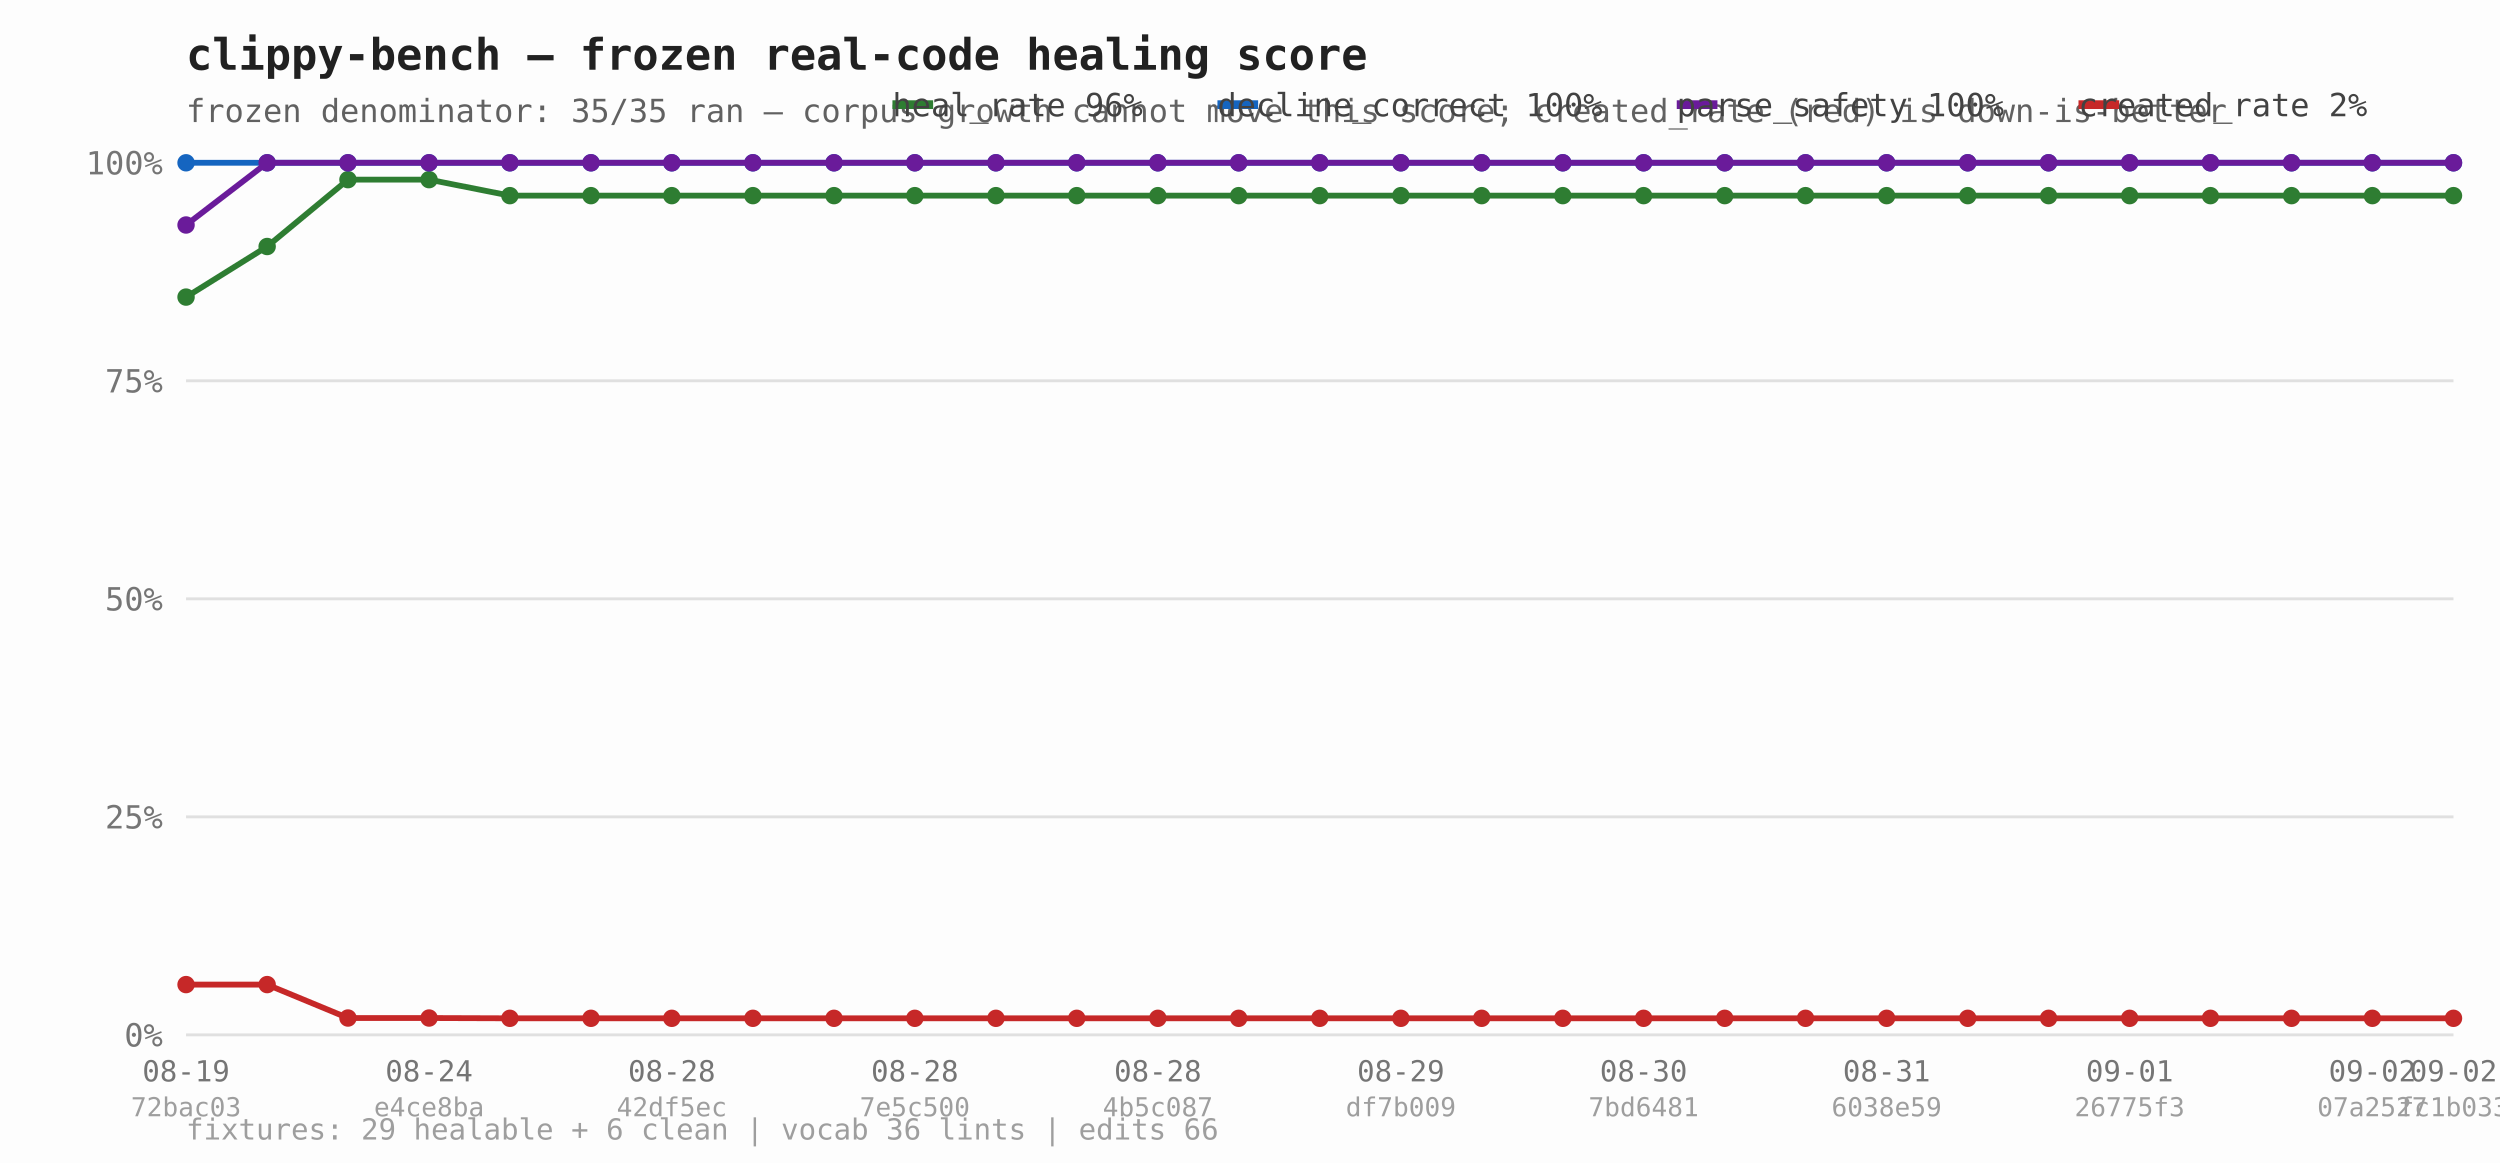
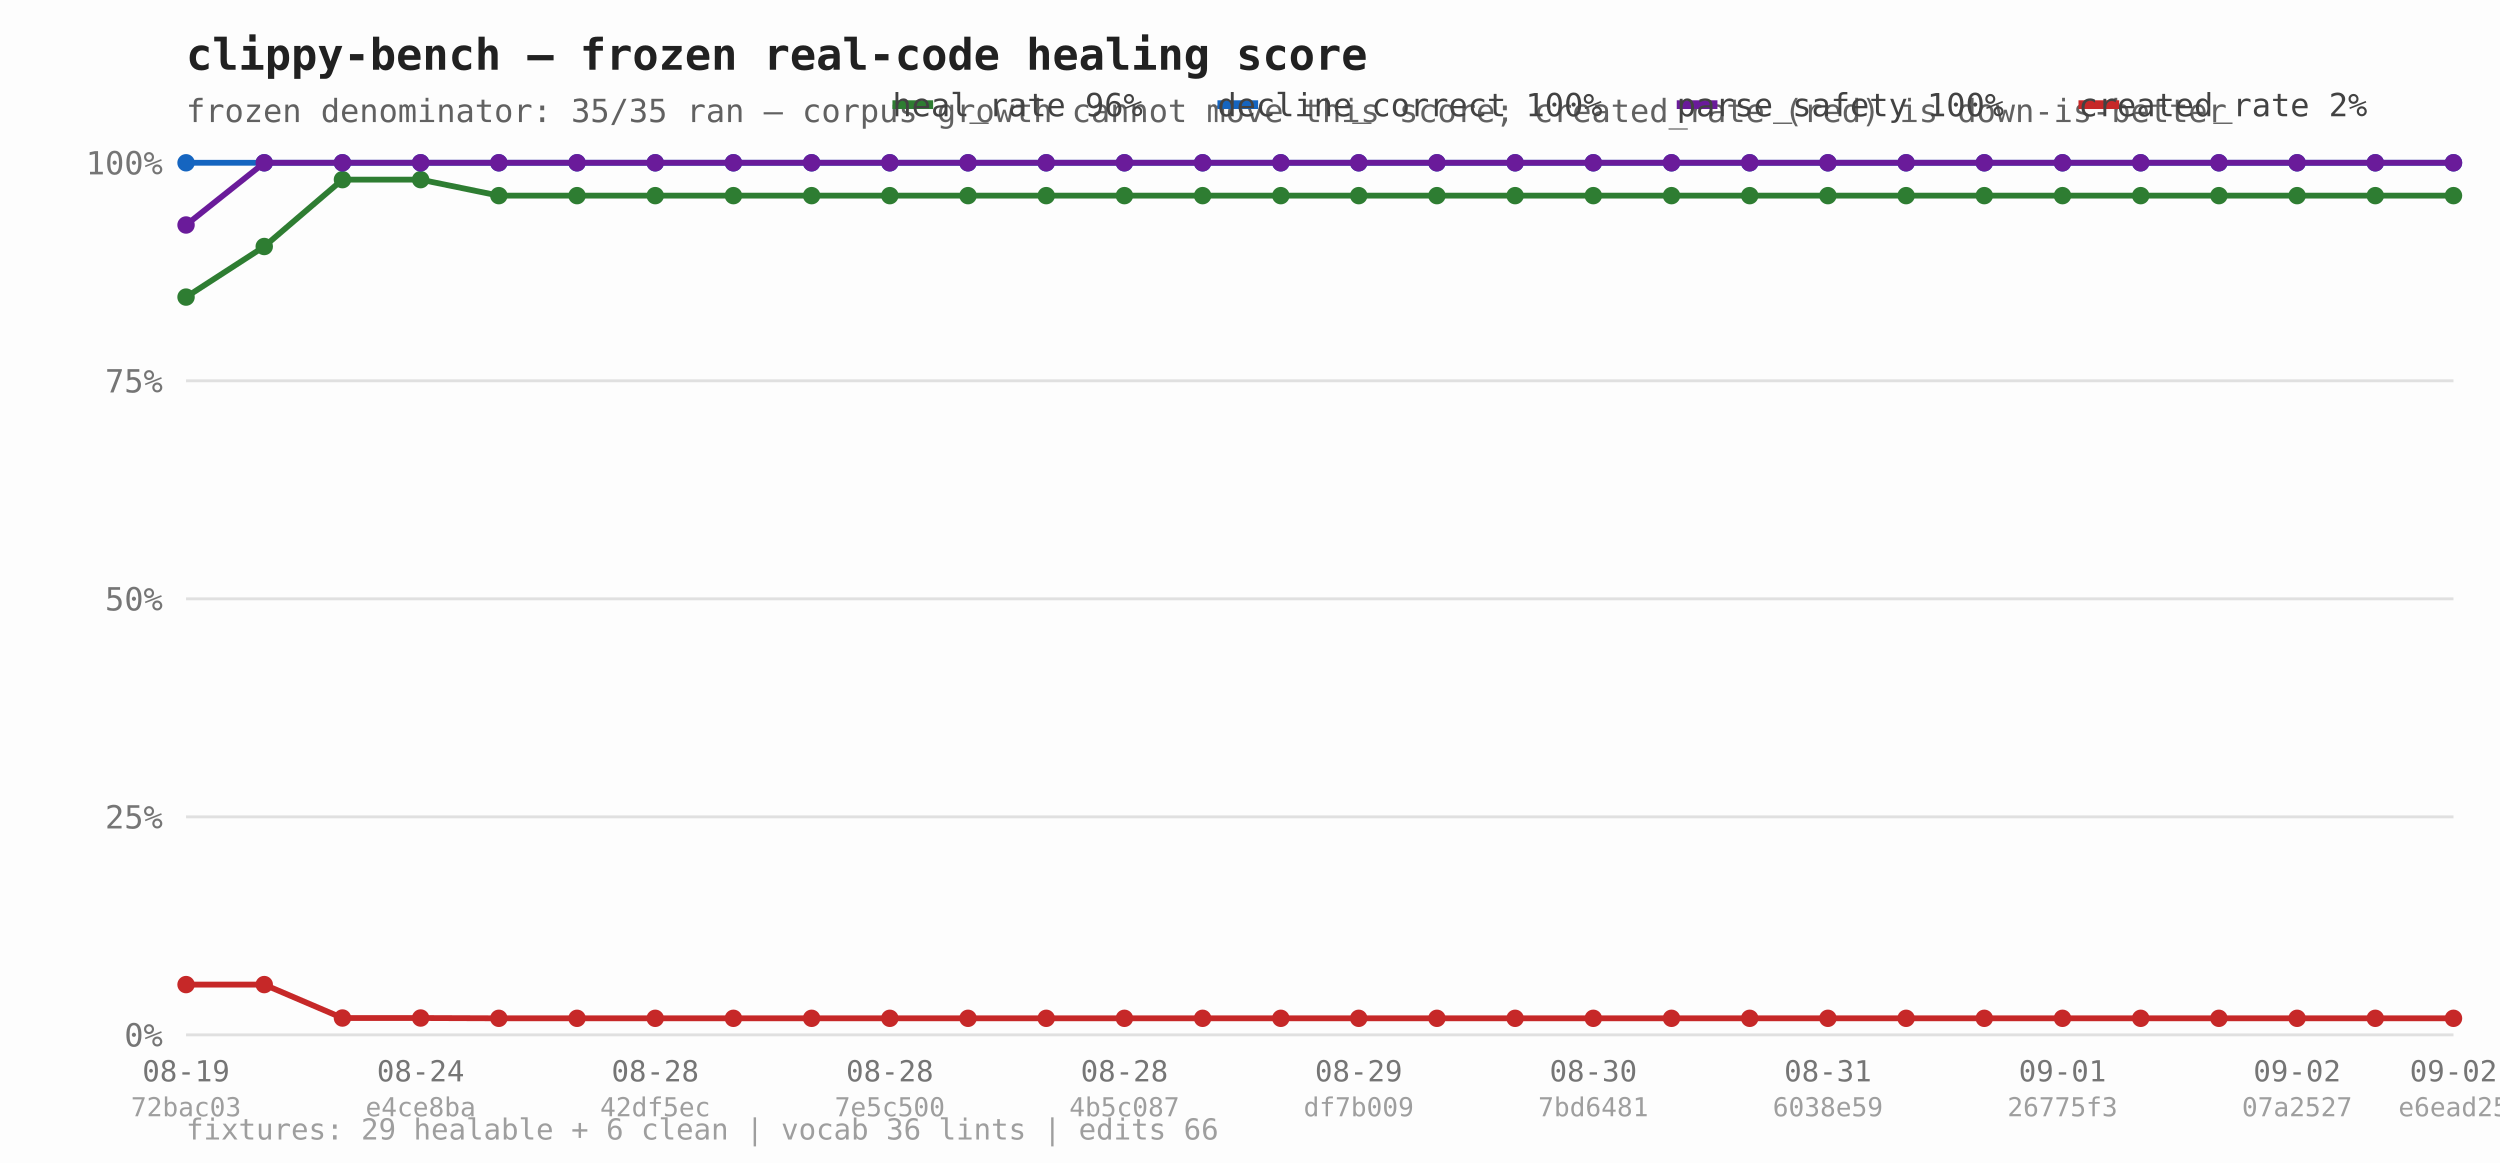
<svg xmlns="http://www.w3.org/2000/svg" width="860" height="400" viewBox="0 0 860 400" font-family="ui-monospace,Menlo,monospace">
  <rect width="100%" height="100%" fill="#fdfdfd" />
  <text x="64" y="24" font-size="15" font-weight="bold" fill="#212121">clippy-bench — frozen real-code healing score</text>
  <text x="64" y="42" font-size="11" fill="#616161">frozen denominator: 35/35 ran — corpus growth cannot move this score; created_rate (red) is down-is-better</text>
  <line x1="64" y1="356.0" x2="844" y2="356.0" stroke="#e0e0e0" stroke-width="1" />
  <text x="56" y="360.0" font-size="11" fill="#757575" text-anchor="end">0%</text>
  <line x1="64" y1="281.0" x2="844" y2="281.0" stroke="#e0e0e0" stroke-width="1" />
  <text x="56" y="285.0" font-size="11" fill="#757575" text-anchor="end">25%</text>
  <line x1="64" y1="206.0" x2="844" y2="206.0" stroke="#e0e0e0" stroke-width="1" />
  <text x="56" y="210.0" font-size="11" fill="#757575" text-anchor="end">50%</text>
  <line x1="64" y1="131.0" x2="844" y2="131.0" stroke="#e0e0e0" stroke-width="1" />
  <text x="56" y="135.0" font-size="11" fill="#757575" text-anchor="end">75%</text>
  <line x1="64" y1="56.0" x2="844" y2="56.0" stroke="#e0e0e0" stroke-width="1" />
  <text x="56" y="60.0" font-size="11" fill="#757575" text-anchor="end">100%</text>
  <line x1="715.0" y1="36" x2="729.0" y2="36" stroke="#c62828" stroke-width="3" />
  <text x="715.0" y="40" font-size="11" fill="#424242">created_rate 2%</text>
  <line x1="576.8" y1="36" x2="590.8" y2="36" stroke="#6a1b9a" stroke-width="3" />
  <text x="576.8" y="40" font-size="11" fill="#424242">parse_safety 100%</text>
  <line x1="418.8" y1="36" x2="432.8" y2="36" stroke="#1565c0" stroke-width="3" />
  <text x="418.8" y="40" font-size="11" fill="#424242">decline_correct 100%</text>
  <line x1="307.0" y1="36" x2="321.0" y2="36" stroke="#2e7d32" stroke-width="3" />
  <text x="307.0" y="40" font-size="11" fill="#424242">heal_rate 96%</text>
-   <path d="M 64.0 102.2 L 91.9 84.8 L 119.7 61.8 L 147.6 61.8 L 175.4 67.3 L 203.3 67.3 L 231.1 67.3 L 259.0 67.3 L 286.9 67.3 L 314.7 67.3 L 342.6 67.3 L 370.4 67.3 L 398.3 67.3 L 426.1 67.3 L 454.0 67.3 L 481.9 67.3 L 509.7 67.3 L 537.6 67.3 L 565.4 67.3 L 593.3 67.3 L 621.1 67.3 L 649.0 67.3 L 676.9 67.3 L 704.7 67.3 L 732.6 67.3 L 760.4 67.3 L 788.3 67.3 L 816.1 67.3 L 844.0 67.3" fill="none" stroke="#2e7d32" stroke-width="2" stroke-linejoin="round" stroke-linecap="round" />
+   <path d="M 64.0 102.2 L 90.9 84.8 L 117.8 61.8 L 144.7 61.8 L 171.6 67.3 L 198.5 67.3 L 225.4 67.3 L 252.3 67.3 L 279.2 67.3 L 306.1 67.3 L 333.0 67.3 L 359.9 67.3 L 386.8 67.3 L 413.7 67.3 L 440.6 67.3 L 467.4 67.3 L 494.3 67.3 L 521.2 67.3 L 548.1 67.3 L 575.0 67.3 L 601.9 67.3 L 628.8 67.3 L 655.7 67.3 L 682.6 67.3 L 709.5 67.3 L 736.4 67.3 L 763.3 67.3 L 790.2 67.3 L 817.1 67.3 L 844.0 67.3" fill="none" stroke="#2e7d32" stroke-width="2" stroke-linejoin="round" stroke-linecap="round" />
  <circle cx="64.0" cy="102.2" r="3" fill="#2e7d32" />
-   <circle cx="91.9" cy="84.8" r="3" fill="#2e7d32" />
-   <circle cx="119.7" cy="61.8" r="3" fill="#2e7d32" />
-   <circle cx="147.6" cy="61.8" r="3" fill="#2e7d32" />
-   <circle cx="175.4" cy="67.3" r="3" fill="#2e7d32" />
-   <circle cx="203.3" cy="67.3" r="3" fill="#2e7d32" />
-   <circle cx="231.1" cy="67.3" r="3" fill="#2e7d32" />
-   <circle cx="259.0" cy="67.3" r="3" fill="#2e7d32" />
-   <circle cx="286.9" cy="67.3" r="3" fill="#2e7d32" />
-   <circle cx="314.7" cy="67.3" r="3" fill="#2e7d32" />
-   <circle cx="342.6" cy="67.3" r="3" fill="#2e7d32" />
-   <circle cx="370.4" cy="67.3" r="3" fill="#2e7d32" />
-   <circle cx="398.3" cy="67.3" r="3" fill="#2e7d32" />
-   <circle cx="426.1" cy="67.3" r="3" fill="#2e7d32" />
-   <circle cx="454.0" cy="67.3" r="3" fill="#2e7d32" />
-   <circle cx="481.9" cy="67.3" r="3" fill="#2e7d32" />
-   <circle cx="509.7" cy="67.3" r="3" fill="#2e7d32" />
-   <circle cx="537.6" cy="67.3" r="3" fill="#2e7d32" />
-   <circle cx="565.4" cy="67.3" r="3" fill="#2e7d32" />
-   <circle cx="593.3" cy="67.3" r="3" fill="#2e7d32" />
-   <circle cx="621.1" cy="67.3" r="3" fill="#2e7d32" />
-   <circle cx="649.0" cy="67.3" r="3" fill="#2e7d32" />
-   <circle cx="676.9" cy="67.3" r="3" fill="#2e7d32" />
-   <circle cx="704.7" cy="67.3" r="3" fill="#2e7d32" />
-   <circle cx="732.6" cy="67.3" r="3" fill="#2e7d32" />
-   <circle cx="760.4" cy="67.3" r="3" fill="#2e7d32" />
-   <circle cx="788.3" cy="67.3" r="3" fill="#2e7d32" />
-   <circle cx="816.1" cy="67.3" r="3" fill="#2e7d32" />
+   <circle cx="90.9" cy="84.8" r="3" fill="#2e7d32" />
+   <circle cx="117.8" cy="61.8" r="3" fill="#2e7d32" />
+   <circle cx="144.7" cy="61.8" r="3" fill="#2e7d32" />
+   <circle cx="171.6" cy="67.3" r="3" fill="#2e7d32" />
+   <circle cx="198.5" cy="67.3" r="3" fill="#2e7d32" />
+   <circle cx="225.4" cy="67.3" r="3" fill="#2e7d32" />
+   <circle cx="252.3" cy="67.3" r="3" fill="#2e7d32" />
+   <circle cx="279.2" cy="67.3" r="3" fill="#2e7d32" />
+   <circle cx="306.1" cy="67.3" r="3" fill="#2e7d32" />
+   <circle cx="333.0" cy="67.3" r="3" fill="#2e7d32" />
+   <circle cx="359.9" cy="67.3" r="3" fill="#2e7d32" />
+   <circle cx="386.8" cy="67.3" r="3" fill="#2e7d32" />
+   <circle cx="413.7" cy="67.3" r="3" fill="#2e7d32" />
+   <circle cx="440.6" cy="67.3" r="3" fill="#2e7d32" />
+   <circle cx="467.4" cy="67.3" r="3" fill="#2e7d32" />
+   <circle cx="494.3" cy="67.3" r="3" fill="#2e7d32" />
+   <circle cx="521.2" cy="67.3" r="3" fill="#2e7d32" />
+   <circle cx="548.1" cy="67.3" r="3" fill="#2e7d32" />
+   <circle cx="575.0" cy="67.3" r="3" fill="#2e7d32" />
+   <circle cx="601.9" cy="67.3" r="3" fill="#2e7d32" />
+   <circle cx="628.8" cy="67.3" r="3" fill="#2e7d32" />
+   <circle cx="655.7" cy="67.3" r="3" fill="#2e7d32" />
+   <circle cx="682.6" cy="67.3" r="3" fill="#2e7d32" />
+   <circle cx="709.5" cy="67.3" r="3" fill="#2e7d32" />
+   <circle cx="736.4" cy="67.3" r="3" fill="#2e7d32" />
+   <circle cx="763.3" cy="67.3" r="3" fill="#2e7d32" />
+   <circle cx="790.2" cy="67.3" r="3" fill="#2e7d32" />
+   <circle cx="817.1" cy="67.3" r="3" fill="#2e7d32" />
  <circle cx="844.0" cy="67.3" r="3" fill="#2e7d32" />
-   <path d="M 64.0 56.0 L 91.9 56.0 L 119.7 56.0 L 147.6 56.0 L 175.4 56.0 L 203.3 56.0 L 231.1 56.0 L 259.0 56.0 L 286.9 56.0 L 314.7 56.0 L 342.6 56.0 L 370.4 56.0 L 398.3 56.0 L 426.1 56.0 L 454.0 56.0 L 481.9 56.0 L 509.7 56.0 L 537.6 56.0 L 565.4 56.0 L 593.3 56.0 L 621.1 56.0 L 649.0 56.0 L 676.9 56.0 L 704.7 56.0 L 732.6 56.0 L 760.4 56.0 L 788.3 56.0 L 816.1 56.0 L 844.0 56.0" fill="none" stroke="#1565c0" stroke-width="2" stroke-linejoin="round" stroke-linecap="round" />
+   <path d="M 64.0 56.0 L 90.9 56.0 L 117.8 56.0 L 144.7 56.0 L 171.6 56.0 L 198.5 56.0 L 225.4 56.0 L 252.3 56.0 L 279.2 56.0 L 306.1 56.0 L 333.0 56.0 L 359.9 56.0 L 386.8 56.0 L 413.7 56.0 L 440.6 56.0 L 467.4 56.0 L 494.3 56.0 L 521.2 56.0 L 548.1 56.0 L 575.0 56.0 L 601.9 56.0 L 628.8 56.0 L 655.7 56.0 L 682.6 56.0 L 709.5 56.0 L 736.4 56.0 L 763.3 56.0 L 790.2 56.0 L 817.1 56.0 L 844.0 56.0" fill="none" stroke="#1565c0" stroke-width="2" stroke-linejoin="round" stroke-linecap="round" />
  <circle cx="64.0" cy="56.0" r="3" fill="#1565c0" />
-   <circle cx="91.9" cy="56.0" r="3" fill="#1565c0" />
-   <circle cx="119.7" cy="56.0" r="3" fill="#1565c0" />
-   <circle cx="147.6" cy="56.0" r="3" fill="#1565c0" />
-   <circle cx="175.4" cy="56.0" r="3" fill="#1565c0" />
-   <circle cx="203.3" cy="56.0" r="3" fill="#1565c0" />
-   <circle cx="231.1" cy="56.0" r="3" fill="#1565c0" />
-   <circle cx="259.0" cy="56.0" r="3" fill="#1565c0" />
-   <circle cx="286.9" cy="56.0" r="3" fill="#1565c0" />
-   <circle cx="314.7" cy="56.0" r="3" fill="#1565c0" />
-   <circle cx="342.6" cy="56.0" r="3" fill="#1565c0" />
-   <circle cx="370.4" cy="56.0" r="3" fill="#1565c0" />
-   <circle cx="398.3" cy="56.0" r="3" fill="#1565c0" />
-   <circle cx="426.1" cy="56.0" r="3" fill="#1565c0" />
-   <circle cx="454.0" cy="56.0" r="3" fill="#1565c0" />
-   <circle cx="481.9" cy="56.0" r="3" fill="#1565c0" />
-   <circle cx="509.7" cy="56.0" r="3" fill="#1565c0" />
-   <circle cx="537.6" cy="56.0" r="3" fill="#1565c0" />
-   <circle cx="565.4" cy="56.0" r="3" fill="#1565c0" />
-   <circle cx="593.3" cy="56.0" r="3" fill="#1565c0" />
-   <circle cx="621.1" cy="56.0" r="3" fill="#1565c0" />
-   <circle cx="649.0" cy="56.0" r="3" fill="#1565c0" />
-   <circle cx="676.9" cy="56.0" r="3" fill="#1565c0" />
-   <circle cx="704.7" cy="56.0" r="3" fill="#1565c0" />
-   <circle cx="732.6" cy="56.0" r="3" fill="#1565c0" />
-   <circle cx="760.4" cy="56.0" r="3" fill="#1565c0" />
-   <circle cx="788.3" cy="56.0" r="3" fill="#1565c0" />
-   <circle cx="816.1" cy="56.0" r="3" fill="#1565c0" />
+   <circle cx="90.9" cy="56.0" r="3" fill="#1565c0" />
+   <circle cx="117.8" cy="56.0" r="3" fill="#1565c0" />
+   <circle cx="144.7" cy="56.0" r="3" fill="#1565c0" />
+   <circle cx="171.6" cy="56.0" r="3" fill="#1565c0" />
+   <circle cx="198.5" cy="56.0" r="3" fill="#1565c0" />
+   <circle cx="225.4" cy="56.0" r="3" fill="#1565c0" />
+   <circle cx="252.3" cy="56.0" r="3" fill="#1565c0" />
+   <circle cx="279.2" cy="56.0" r="3" fill="#1565c0" />
+   <circle cx="306.1" cy="56.0" r="3" fill="#1565c0" />
+   <circle cx="333.0" cy="56.0" r="3" fill="#1565c0" />
+   <circle cx="359.9" cy="56.0" r="3" fill="#1565c0" />
+   <circle cx="386.8" cy="56.0" r="3" fill="#1565c0" />
+   <circle cx="413.7" cy="56.0" r="3" fill="#1565c0" />
+   <circle cx="440.6" cy="56.0" r="3" fill="#1565c0" />
+   <circle cx="467.4" cy="56.0" r="3" fill="#1565c0" />
+   <circle cx="494.3" cy="56.0" r="3" fill="#1565c0" />
+   <circle cx="521.2" cy="56.0" r="3" fill="#1565c0" />
+   <circle cx="548.1" cy="56.0" r="3" fill="#1565c0" />
+   <circle cx="575.0" cy="56.0" r="3" fill="#1565c0" />
+   <circle cx="601.9" cy="56.0" r="3" fill="#1565c0" />
+   <circle cx="628.8" cy="56.0" r="3" fill="#1565c0" />
+   <circle cx="655.7" cy="56.0" r="3" fill="#1565c0" />
+   <circle cx="682.6" cy="56.0" r="3" fill="#1565c0" />
+   <circle cx="709.5" cy="56.0" r="3" fill="#1565c0" />
+   <circle cx="736.4" cy="56.0" r="3" fill="#1565c0" />
+   <circle cx="763.3" cy="56.0" r="3" fill="#1565c0" />
+   <circle cx="790.2" cy="56.0" r="3" fill="#1565c0" />
+   <circle cx="817.1" cy="56.0" r="3" fill="#1565c0" />
  <circle cx="844.0" cy="56.0" r="3" fill="#1565c0" />
-   <path d="M 64.0 77.4 L 91.9 56.0 L 119.7 56.0 L 147.6 56.0 L 175.4 56.0 L 203.3 56.0 L 231.1 56.0 L 259.0 56.0 L 286.9 56.0 L 314.7 56.0 L 342.6 56.0 L 370.4 56.0 L 398.3 56.0 L 426.1 56.0 L 454.0 56.0 L 481.9 56.0 L 509.7 56.0 L 537.6 56.0 L 565.4 56.0 L 593.3 56.0 L 621.1 56.0 L 649.0 56.0 L 676.9 56.0 L 704.7 56.0 L 732.6 56.0 L 760.4 56.0 L 788.3 56.0 L 816.1 56.0 L 844.0 56.0" fill="none" stroke="#6a1b9a" stroke-width="2" stroke-linejoin="round" stroke-linecap="round" />
+   <path d="M 64.0 77.4 L 90.9 56.0 L 117.8 56.0 L 144.7 56.0 L 171.6 56.0 L 198.5 56.0 L 225.4 56.0 L 252.3 56.0 L 279.2 56.0 L 306.1 56.0 L 333.0 56.0 L 359.9 56.0 L 386.8 56.0 L 413.7 56.0 L 440.6 56.0 L 467.4 56.0 L 494.3 56.0 L 521.2 56.0 L 548.1 56.0 L 575.0 56.0 L 601.9 56.0 L 628.8 56.0 L 655.7 56.0 L 682.6 56.0 L 709.5 56.0 L 736.4 56.0 L 763.3 56.0 L 790.2 56.0 L 817.1 56.0 L 844.0 56.0" fill="none" stroke="#6a1b9a" stroke-width="2" stroke-linejoin="round" stroke-linecap="round" />
  <circle cx="64.0" cy="77.4" r="3" fill="#6a1b9a" />
-   <circle cx="91.9" cy="56.0" r="3" fill="#6a1b9a" />
-   <circle cx="119.7" cy="56.0" r="3" fill="#6a1b9a" />
-   <circle cx="147.6" cy="56.0" r="3" fill="#6a1b9a" />
-   <circle cx="175.4" cy="56.0" r="3" fill="#6a1b9a" />
-   <circle cx="203.3" cy="56.0" r="3" fill="#6a1b9a" />
-   <circle cx="231.1" cy="56.0" r="3" fill="#6a1b9a" />
-   <circle cx="259.0" cy="56.0" r="3" fill="#6a1b9a" />
-   <circle cx="286.9" cy="56.0" r="3" fill="#6a1b9a" />
-   <circle cx="314.7" cy="56.0" r="3" fill="#6a1b9a" />
-   <circle cx="342.6" cy="56.0" r="3" fill="#6a1b9a" />
-   <circle cx="370.4" cy="56.0" r="3" fill="#6a1b9a" />
-   <circle cx="398.3" cy="56.0" r="3" fill="#6a1b9a" />
-   <circle cx="426.1" cy="56.0" r="3" fill="#6a1b9a" />
-   <circle cx="454.0" cy="56.0" r="3" fill="#6a1b9a" />
-   <circle cx="481.9" cy="56.0" r="3" fill="#6a1b9a" />
-   <circle cx="509.7" cy="56.0" r="3" fill="#6a1b9a" />
-   <circle cx="537.6" cy="56.0" r="3" fill="#6a1b9a" />
-   <circle cx="565.4" cy="56.0" r="3" fill="#6a1b9a" />
-   <circle cx="593.3" cy="56.0" r="3" fill="#6a1b9a" />
-   <circle cx="621.1" cy="56.0" r="3" fill="#6a1b9a" />
-   <circle cx="649.0" cy="56.0" r="3" fill="#6a1b9a" />
-   <circle cx="676.9" cy="56.0" r="3" fill="#6a1b9a" />
-   <circle cx="704.7" cy="56.0" r="3" fill="#6a1b9a" />
-   <circle cx="732.6" cy="56.0" r="3" fill="#6a1b9a" />
-   <circle cx="760.4" cy="56.0" r="3" fill="#6a1b9a" />
-   <circle cx="788.3" cy="56.0" r="3" fill="#6a1b9a" />
-   <circle cx="816.1" cy="56.0" r="3" fill="#6a1b9a" />
+   <circle cx="90.9" cy="56.0" r="3" fill="#6a1b9a" />
+   <circle cx="117.8" cy="56.0" r="3" fill="#6a1b9a" />
+   <circle cx="144.7" cy="56.0" r="3" fill="#6a1b9a" />
+   <circle cx="171.6" cy="56.0" r="3" fill="#6a1b9a" />
+   <circle cx="198.5" cy="56.0" r="3" fill="#6a1b9a" />
+   <circle cx="225.4" cy="56.0" r="3" fill="#6a1b9a" />
+   <circle cx="252.3" cy="56.0" r="3" fill="#6a1b9a" />
+   <circle cx="279.2" cy="56.0" r="3" fill="#6a1b9a" />
+   <circle cx="306.1" cy="56.0" r="3" fill="#6a1b9a" />
+   <circle cx="333.0" cy="56.0" r="3" fill="#6a1b9a" />
+   <circle cx="359.9" cy="56.0" r="3" fill="#6a1b9a" />
+   <circle cx="386.8" cy="56.0" r="3" fill="#6a1b9a" />
+   <circle cx="413.7" cy="56.0" r="3" fill="#6a1b9a" />
+   <circle cx="440.6" cy="56.0" r="3" fill="#6a1b9a" />
+   <circle cx="467.4" cy="56.0" r="3" fill="#6a1b9a" />
+   <circle cx="494.3" cy="56.0" r="3" fill="#6a1b9a" />
+   <circle cx="521.2" cy="56.0" r="3" fill="#6a1b9a" />
+   <circle cx="548.1" cy="56.0" r="3" fill="#6a1b9a" />
+   <circle cx="575.0" cy="56.0" r="3" fill="#6a1b9a" />
+   <circle cx="601.9" cy="56.0" r="3" fill="#6a1b9a" />
+   <circle cx="628.8" cy="56.0" r="3" fill="#6a1b9a" />
+   <circle cx="655.7" cy="56.0" r="3" fill="#6a1b9a" />
+   <circle cx="682.6" cy="56.0" r="3" fill="#6a1b9a" />
+   <circle cx="709.5" cy="56.0" r="3" fill="#6a1b9a" />
+   <circle cx="736.4" cy="56.0" r="3" fill="#6a1b9a" />
+   <circle cx="763.3" cy="56.0" r="3" fill="#6a1b9a" />
+   <circle cx="790.2" cy="56.0" r="3" fill="#6a1b9a" />
+   <circle cx="817.1" cy="56.0" r="3" fill="#6a1b9a" />
  <circle cx="844.0" cy="56.0" r="3" fill="#6a1b9a" />
-   <path d="M 64.0 338.7 L 91.9 338.7 L 119.7 350.2 L 147.6 350.2 L 175.4 350.3 L 203.3 350.3 L 231.1 350.3 L 259.0 350.3 L 286.9 350.3 L 314.7 350.3 L 342.6 350.3 L 370.4 350.3 L 398.3 350.3 L 426.1 350.3 L 454.0 350.3 L 481.9 350.3 L 509.7 350.3 L 537.6 350.3 L 565.4 350.3 L 593.3 350.3 L 621.1 350.3 L 649.0 350.3 L 676.9 350.3 L 704.7 350.3 L 732.6 350.3 L 760.4 350.3 L 788.3 350.3 L 816.1 350.3 L 844.0 350.3" fill="none" stroke="#c62828" stroke-width="2" stroke-linejoin="round" stroke-linecap="round" />
+   <path d="M 64.0 338.7 L 90.9 338.7 L 117.8 350.2 L 144.7 350.2 L 171.6 350.3 L 198.5 350.3 L 225.4 350.3 L 252.3 350.3 L 279.2 350.3 L 306.1 350.3 L 333.0 350.3 L 359.9 350.3 L 386.8 350.3 L 413.7 350.3 L 440.6 350.3 L 467.4 350.3 L 494.3 350.3 L 521.2 350.3 L 548.1 350.3 L 575.0 350.3 L 601.9 350.3 L 628.8 350.3 L 655.7 350.3 L 682.6 350.3 L 709.5 350.3 L 736.4 350.3 L 763.3 350.3 L 790.2 350.3 L 817.1 350.3 L 844.0 350.3" fill="none" stroke="#c62828" stroke-width="2" stroke-linejoin="round" stroke-linecap="round" />
  <circle cx="64.0" cy="338.7" r="3" fill="#c62828" />
-   <circle cx="91.9" cy="338.7" r="3" fill="#c62828" />
-   <circle cx="119.7" cy="350.2" r="3" fill="#c62828" />
-   <circle cx="147.6" cy="350.2" r="3" fill="#c62828" />
-   <circle cx="175.4" cy="350.3" r="3" fill="#c62828" />
-   <circle cx="203.3" cy="350.3" r="3" fill="#c62828" />
-   <circle cx="231.1" cy="350.3" r="3" fill="#c62828" />
-   <circle cx="259.0" cy="350.3" r="3" fill="#c62828" />
-   <circle cx="286.9" cy="350.3" r="3" fill="#c62828" />
-   <circle cx="314.7" cy="350.3" r="3" fill="#c62828" />
-   <circle cx="342.6" cy="350.3" r="3" fill="#c62828" />
-   <circle cx="370.4" cy="350.3" r="3" fill="#c62828" />
-   <circle cx="398.3" cy="350.3" r="3" fill="#c62828" />
-   <circle cx="426.1" cy="350.3" r="3" fill="#c62828" />
-   <circle cx="454.0" cy="350.3" r="3" fill="#c62828" />
-   <circle cx="481.9" cy="350.3" r="3" fill="#c62828" />
-   <circle cx="509.7" cy="350.3" r="3" fill="#c62828" />
-   <circle cx="537.6" cy="350.3" r="3" fill="#c62828" />
-   <circle cx="565.4" cy="350.3" r="3" fill="#c62828" />
-   <circle cx="593.3" cy="350.3" r="3" fill="#c62828" />
-   <circle cx="621.1" cy="350.3" r="3" fill="#c62828" />
-   <circle cx="649.0" cy="350.3" r="3" fill="#c62828" />
-   <circle cx="676.9" cy="350.3" r="3" fill="#c62828" />
-   <circle cx="704.7" cy="350.3" r="3" fill="#c62828" />
-   <circle cx="732.6" cy="350.3" r="3" fill="#c62828" />
-   <circle cx="760.4" cy="350.3" r="3" fill="#c62828" />
-   <circle cx="788.3" cy="350.3" r="3" fill="#c62828" />
-   <circle cx="816.1" cy="350.3" r="3" fill="#c62828" />
+   <circle cx="90.9" cy="338.7" r="3" fill="#c62828" />
+   <circle cx="117.8" cy="350.2" r="3" fill="#c62828" />
+   <circle cx="144.7" cy="350.2" r="3" fill="#c62828" />
+   <circle cx="171.6" cy="350.3" r="3" fill="#c62828" />
+   <circle cx="198.5" cy="350.3" r="3" fill="#c62828" />
+   <circle cx="225.4" cy="350.3" r="3" fill="#c62828" />
+   <circle cx="252.3" cy="350.3" r="3" fill="#c62828" />
+   <circle cx="279.2" cy="350.3" r="3" fill="#c62828" />
+   <circle cx="306.1" cy="350.3" r="3" fill="#c62828" />
+   <circle cx="333.0" cy="350.3" r="3" fill="#c62828" />
+   <circle cx="359.9" cy="350.3" r="3" fill="#c62828" />
+   <circle cx="386.8" cy="350.3" r="3" fill="#c62828" />
+   <circle cx="413.7" cy="350.3" r="3" fill="#c62828" />
+   <circle cx="440.6" cy="350.3" r="3" fill="#c62828" />
+   <circle cx="467.4" cy="350.3" r="3" fill="#c62828" />
+   <circle cx="494.3" cy="350.3" r="3" fill="#c62828" />
+   <circle cx="521.2" cy="350.3" r="3" fill="#c62828" />
+   <circle cx="548.1" cy="350.3" r="3" fill="#c62828" />
+   <circle cx="575.0" cy="350.3" r="3" fill="#c62828" />
+   <circle cx="601.9" cy="350.3" r="3" fill="#c62828" />
+   <circle cx="628.8" cy="350.3" r="3" fill="#c62828" />
+   <circle cx="655.7" cy="350.3" r="3" fill="#c62828" />
+   <circle cx="682.6" cy="350.3" r="3" fill="#c62828" />
+   <circle cx="709.5" cy="350.3" r="3" fill="#c62828" />
+   <circle cx="736.4" cy="350.3" r="3" fill="#c62828" />
+   <circle cx="763.3" cy="350.3" r="3" fill="#c62828" />
+   <circle cx="790.2" cy="350.3" r="3" fill="#c62828" />
+   <circle cx="817.1" cy="350.3" r="3" fill="#c62828" />
  <circle cx="844.0" cy="350.3" r="3" fill="#c62828" />
  <text x="64.0" y="372.0" font-size="10" fill="#757575" text-anchor="middle">08-19</text>
  <text x="64.0" y="384.0" font-size="9" fill="#9e9e9e" text-anchor="middle">72bac03</text>
-   <text x="147.6" y="372.0" font-size="10" fill="#757575" text-anchor="middle">08-24</text>
-   <text x="147.6" y="384.0" font-size="9" fill="#9e9e9e" text-anchor="middle">e4ce8ba</text>
-   <text x="231.1" y="372.0" font-size="10" fill="#757575" text-anchor="middle">08-28</text>
-   <text x="231.1" y="384.0" font-size="9" fill="#9e9e9e" text-anchor="middle">42df5ec</text>
-   <text x="314.7" y="372.0" font-size="10" fill="#757575" text-anchor="middle">08-28</text>
-   <text x="314.7" y="384.0" font-size="9" fill="#9e9e9e" text-anchor="middle">7e5c500</text>
-   <text x="398.3" y="372.0" font-size="10" fill="#757575" text-anchor="middle">08-28</text>
-   <text x="398.3" y="384.0" font-size="9" fill="#9e9e9e" text-anchor="middle">4b5c087</text>
-   <text x="481.9" y="372.0" font-size="10" fill="#757575" text-anchor="middle">08-29</text>
-   <text x="481.9" y="384.0" font-size="9" fill="#9e9e9e" text-anchor="middle">df7b009</text>
-   <text x="565.4" y="372.0" font-size="10" fill="#757575" text-anchor="middle">08-30</text>
-   <text x="565.4" y="384.0" font-size="9" fill="#9e9e9e" text-anchor="middle">7bd6481</text>
-   <text x="649.0" y="372.0" font-size="10" fill="#757575" text-anchor="middle">08-31</text>
-   <text x="649.0" y="384.0" font-size="9" fill="#9e9e9e" text-anchor="middle">6038e59</text>
-   <text x="732.6" y="372.0" font-size="10" fill="#757575" text-anchor="middle">09-01</text>
-   <text x="732.6" y="384.0" font-size="9" fill="#9e9e9e" text-anchor="middle">26775f3</text>
-   <text x="816.1" y="372.0" font-size="10" fill="#757575" text-anchor="middle">09-02</text>
-   <text x="816.1" y="384.0" font-size="9" fill="#9e9e9e" text-anchor="middle">07a2527</text>
+   <text x="144.7" y="372.0" font-size="10" fill="#757575" text-anchor="middle">08-24</text>
+   <text x="144.7" y="384.0" font-size="9" fill="#9e9e9e" text-anchor="middle">e4ce8ba</text>
+   <text x="225.4" y="372.0" font-size="10" fill="#757575" text-anchor="middle">08-28</text>
+   <text x="225.4" y="384.0" font-size="9" fill="#9e9e9e" text-anchor="middle">42df5ec</text>
+   <text x="306.1" y="372.0" font-size="10" fill="#757575" text-anchor="middle">08-28</text>
+   <text x="306.1" y="384.0" font-size="9" fill="#9e9e9e" text-anchor="middle">7e5c500</text>
+   <text x="386.8" y="372.0" font-size="10" fill="#757575" text-anchor="middle">08-28</text>
+   <text x="386.8" y="384.0" font-size="9" fill="#9e9e9e" text-anchor="middle">4b5c087</text>
+   <text x="467.4" y="372.0" font-size="10" fill="#757575" text-anchor="middle">08-29</text>
+   <text x="467.4" y="384.0" font-size="9" fill="#9e9e9e" text-anchor="middle">df7b009</text>
+   <text x="548.1" y="372.0" font-size="10" fill="#757575" text-anchor="middle">08-30</text>
+   <text x="548.1" y="384.0" font-size="9" fill="#9e9e9e" text-anchor="middle">7bd6481</text>
+   <text x="628.8" y="372.0" font-size="10" fill="#757575" text-anchor="middle">08-31</text>
+   <text x="628.8" y="384.0" font-size="9" fill="#9e9e9e" text-anchor="middle">6038e59</text>
+   <text x="709.5" y="372.0" font-size="10" fill="#757575" text-anchor="middle">09-01</text>
+   <text x="709.5" y="384.0" font-size="9" fill="#9e9e9e" text-anchor="middle">26775f3</text>
+   <text x="790.2" y="372.0" font-size="10" fill="#757575" text-anchor="middle">09-02</text>
+   <text x="790.2" y="384.0" font-size="9" fill="#9e9e9e" text-anchor="middle">07a2527</text>
  <text x="844.0" y="372.0" font-size="10" fill="#757575" text-anchor="middle">09-02</text>
-   <text x="844.0" y="384.0" font-size="9" fill="#9e9e9e" text-anchor="middle">fc1b033</text>
+   <text x="844.0" y="384.0" font-size="9" fill="#9e9e9e" text-anchor="middle">e6ead25</text>
  <text x="64" y="392.0" font-size="10" fill="#9e9e9e">fixtures: 29 healable + 6 clean | vocab 36 lints | edits 66</text>
</svg>
